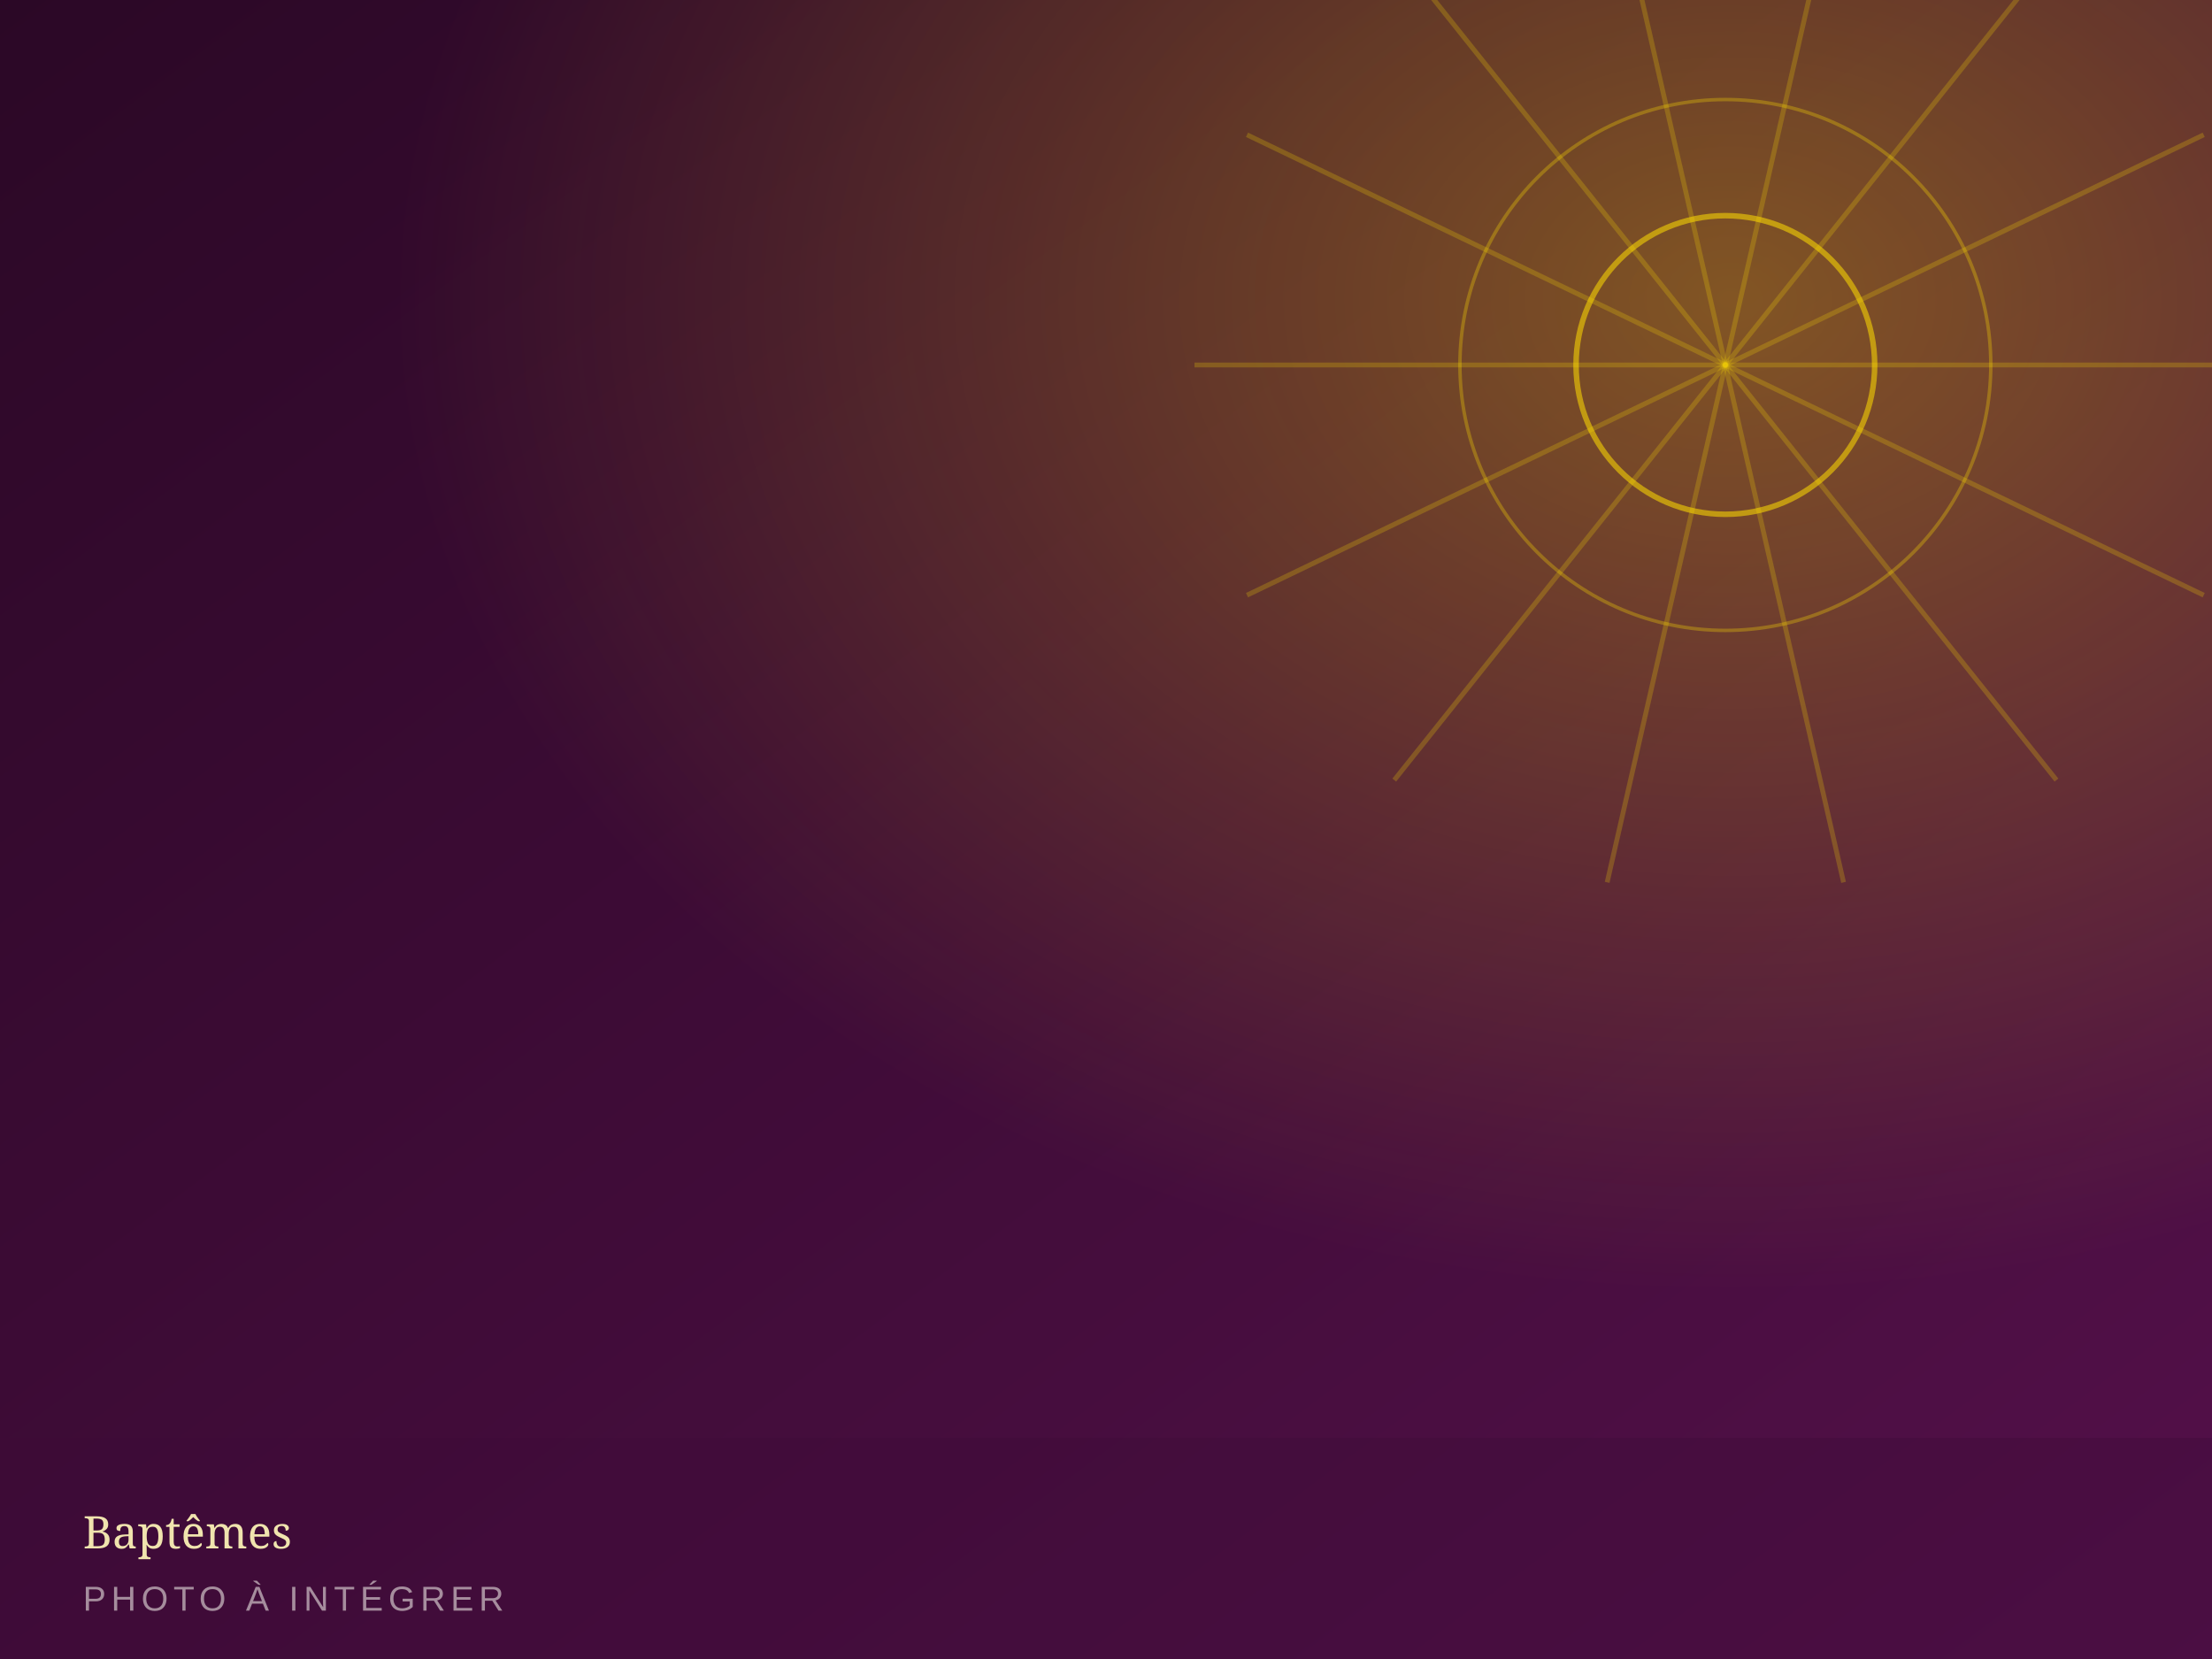
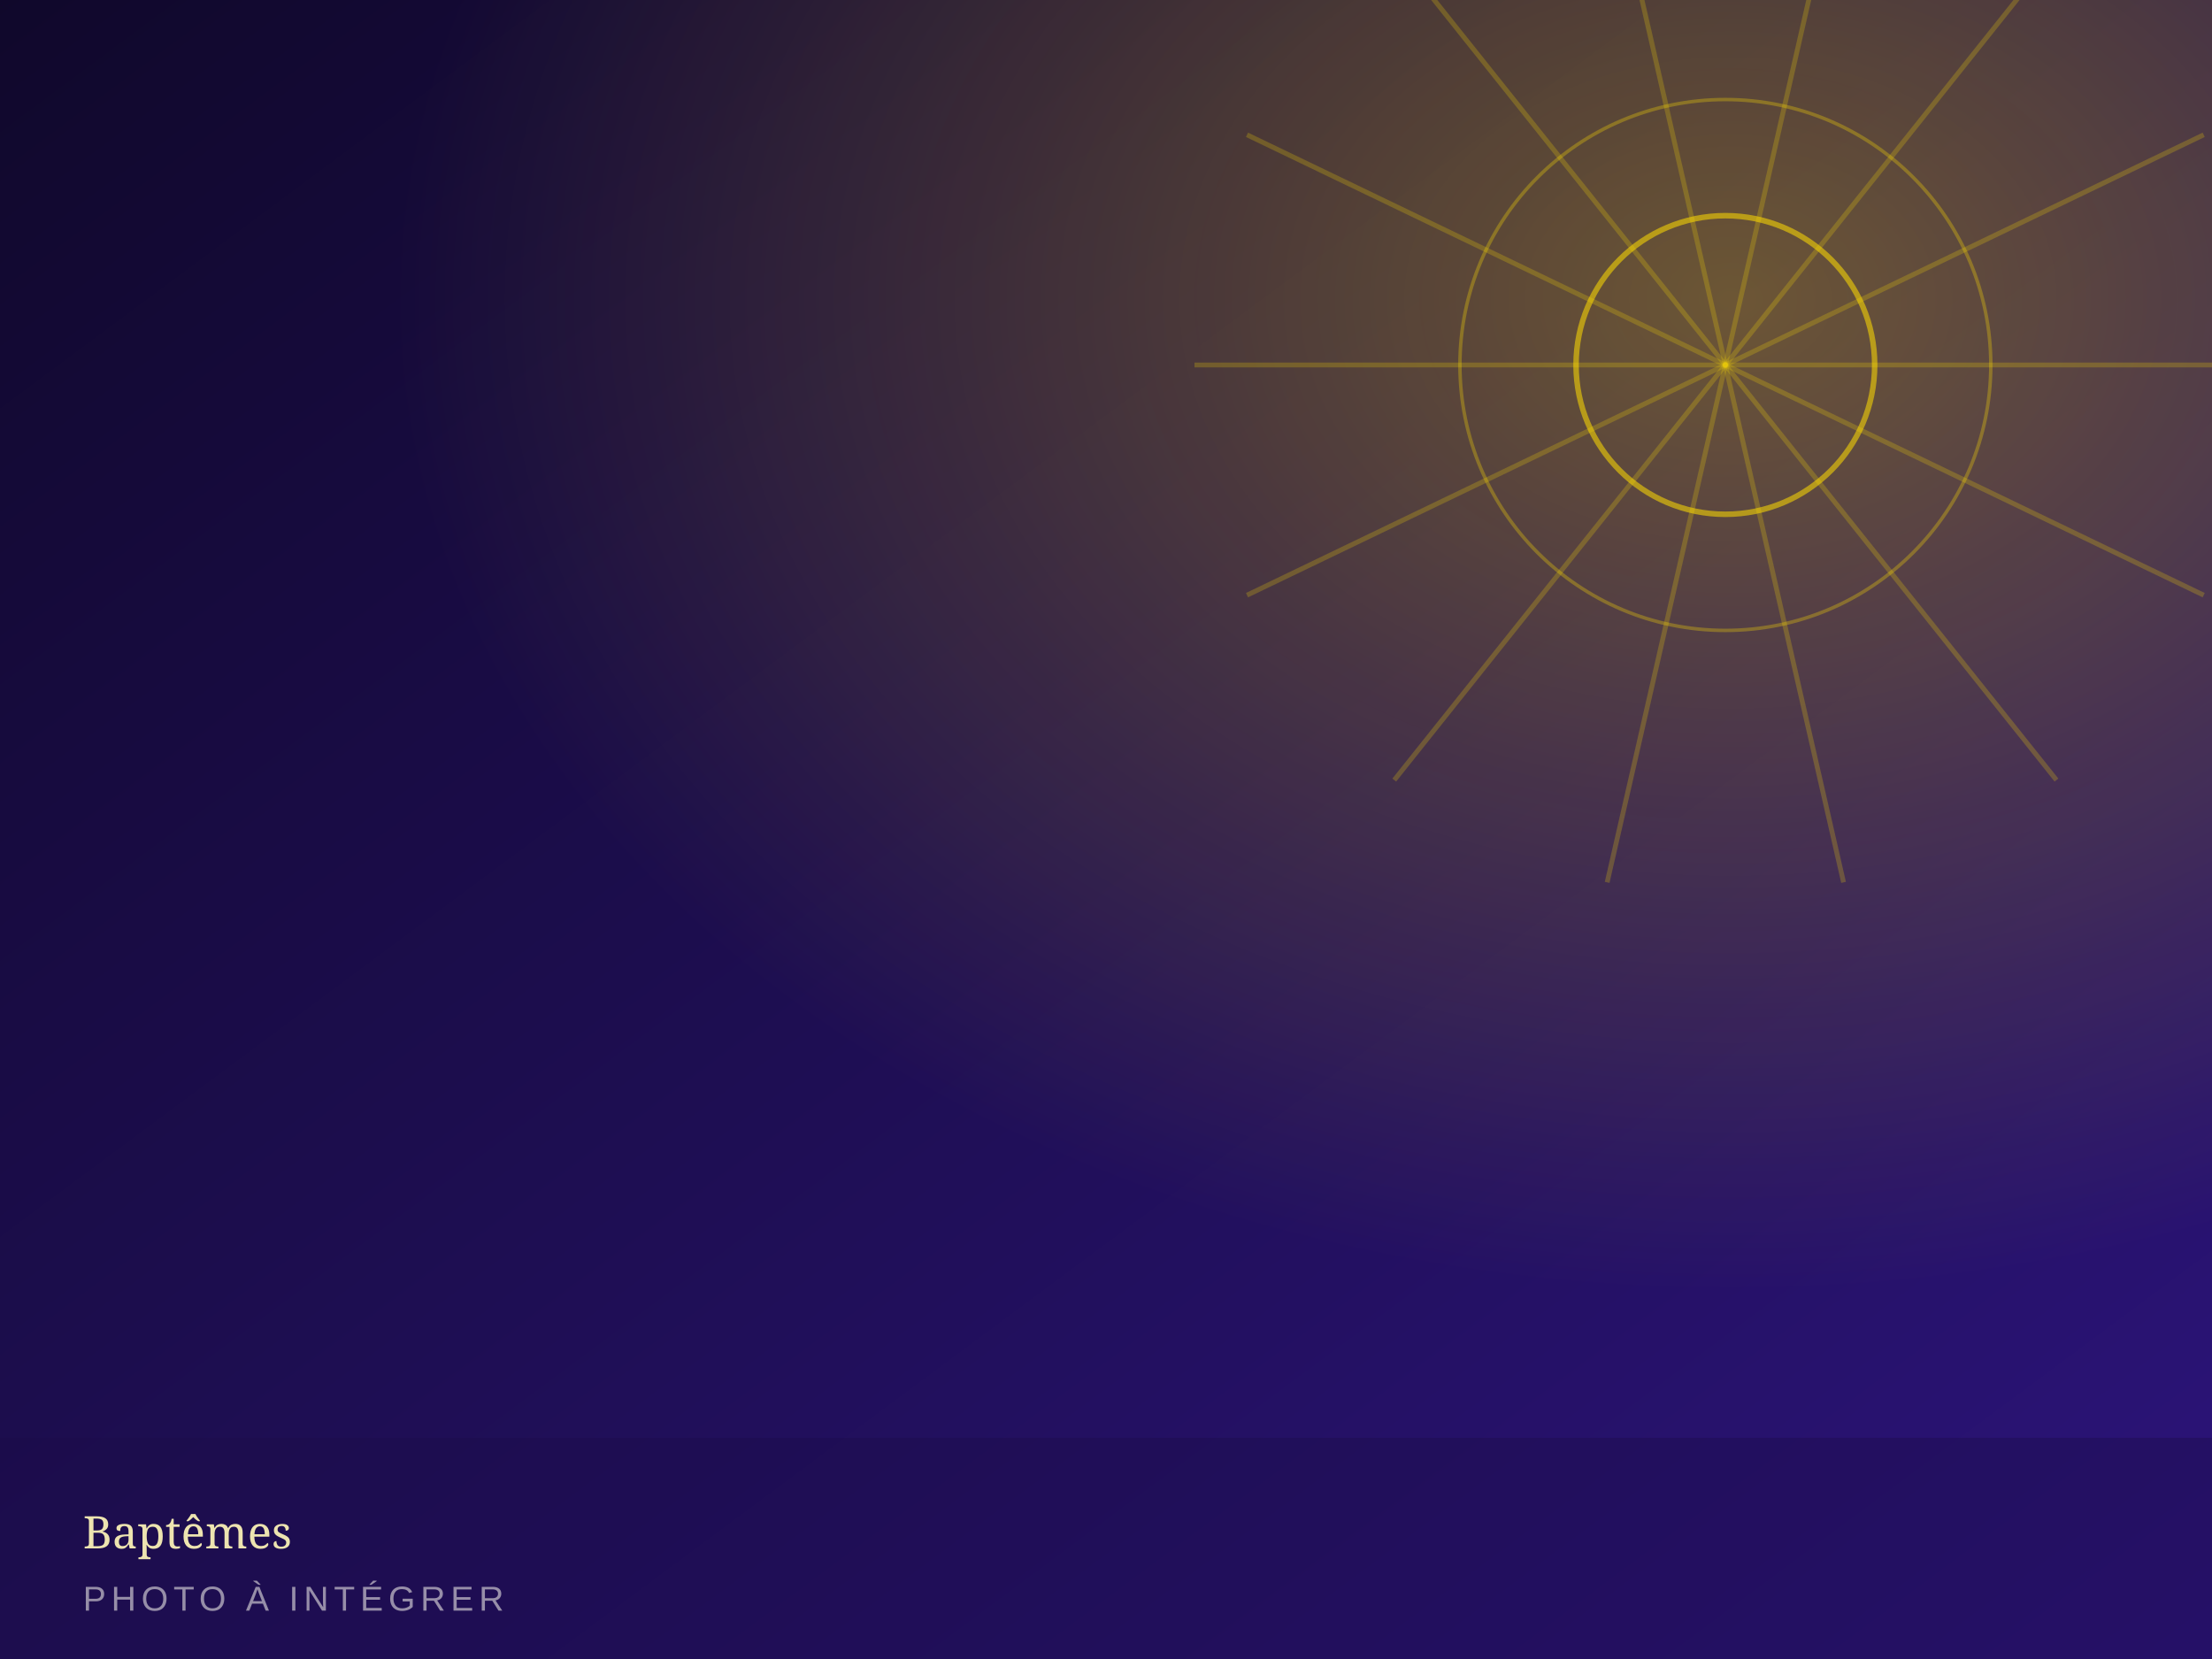
<svg xmlns="http://www.w3.org/2000/svg" viewBox="0 0 640 480" width="640" height="480" role="img" aria-label="Baptêmes">
  <defs>
    <linearGradient id="g" x1="0%" y1="0%" x2="100%" y2="100%">
-       <stop offset="0%" stop-color="#2B0826" />
-       <stop offset="100%" stop-color="#54104A" />
+       <stop offset="0%" stop-color="#10082B" />
+       <stop offset="100%" stop-color="#2C147B" />
    </linearGradient>
    <radialGradient id="r" cx="78%" cy="18%" r="60%">
      <stop offset="0%" stop-color="#FFDD00" stop-opacity=".35" />
      <stop offset="100%" stop-color="#FFDD00" stop-opacity="0" />
    </radialGradient>
  </defs>
  <rect width="640" height="480" fill="url(#g)" />
  <rect width="640" height="480" fill="url(#r)" />
  <line x1="499.2" y1="105.6" x2="652.8" y2="105.6" stroke="#FFDD00" stroke-width="1.4" opacity="0.22" />
  <line x1="499.2" y1="105.6" x2="637.6" y2="172.2" stroke="#FFDD00" stroke-width="1.4" opacity="0.22" />
  <line x1="499.2" y1="105.6" x2="595.0" y2="225.7" stroke="#FFDD00" stroke-width="1.4" opacity="0.22" />
  <line x1="499.2" y1="105.6" x2="533.4" y2="255.3" stroke="#FFDD00" stroke-width="1.4" opacity="0.22" />
  <line x1="499.2" y1="105.6" x2="465.0" y2="255.3" stroke="#FFDD00" stroke-width="1.4" opacity="0.22" />
  <line x1="499.2" y1="105.6" x2="403.4" y2="225.7" stroke="#FFDD00" stroke-width="1.4" opacity="0.22" />
  <line x1="499.2" y1="105.6" x2="360.8" y2="172.2" stroke="#FFDD00" stroke-width="1.4" opacity="0.22" />
  <line x1="499.2" y1="105.6" x2="345.6" y2="105.6" stroke="#FFDD00" stroke-width="1.4" opacity="0.22" />
  <line x1="499.2" y1="105.6" x2="360.8" y2="39.0" stroke="#FFDD00" stroke-width="1.4" opacity="0.22" />
  <line x1="499.2" y1="105.6" x2="403.4" y2="-14.5" stroke="#FFDD00" stroke-width="1.4" opacity="0.22" />
  <line x1="499.2" y1="105.6" x2="465.0" y2="-44.1" stroke="#FFDD00" stroke-width="1.4" opacity="0.22" />
  <line x1="499.2" y1="105.6" x2="533.4" y2="-44.1" stroke="#FFDD00" stroke-width="1.4" opacity="0.22" />
  <line x1="499.2" y1="105.6" x2="595.0" y2="-14.5" stroke="#FFDD00" stroke-width="1.4" opacity="0.22" />
  <line x1="499.2" y1="105.6" x2="637.6" y2="39.0" stroke="#FFDD00" stroke-width="1.4" opacity="0.22" />
  <circle cx="499.2" cy="105.6" r="43.2" fill="none" stroke="#FFDD00" stroke-width="1.6" opacity=".55" />
  <circle cx="499.2" cy="105.6" r="76.8" fill="none" stroke="#FFDD00" stroke-width="1" opacity=".3" />
-   <rect x="0" y="416" width="640" height="64" fill="#3D0B37" opacity=".38" />
+   <rect x="0" y="416" width="640" height="64" fill="#190B46" opacity=".38" />
  <text x="24" y="448" font-family="Georgia, serif" font-size="13" fill="#FFF6B8" opacity=".92">Baptêmes</text>
  <text x="24" y="466" font-family="Arial, sans-serif" font-size="10" letter-spacing="1.5" fill="#FAF7F0" opacity=".55">PHOTO À INTÉGRER</text>
</svg>
